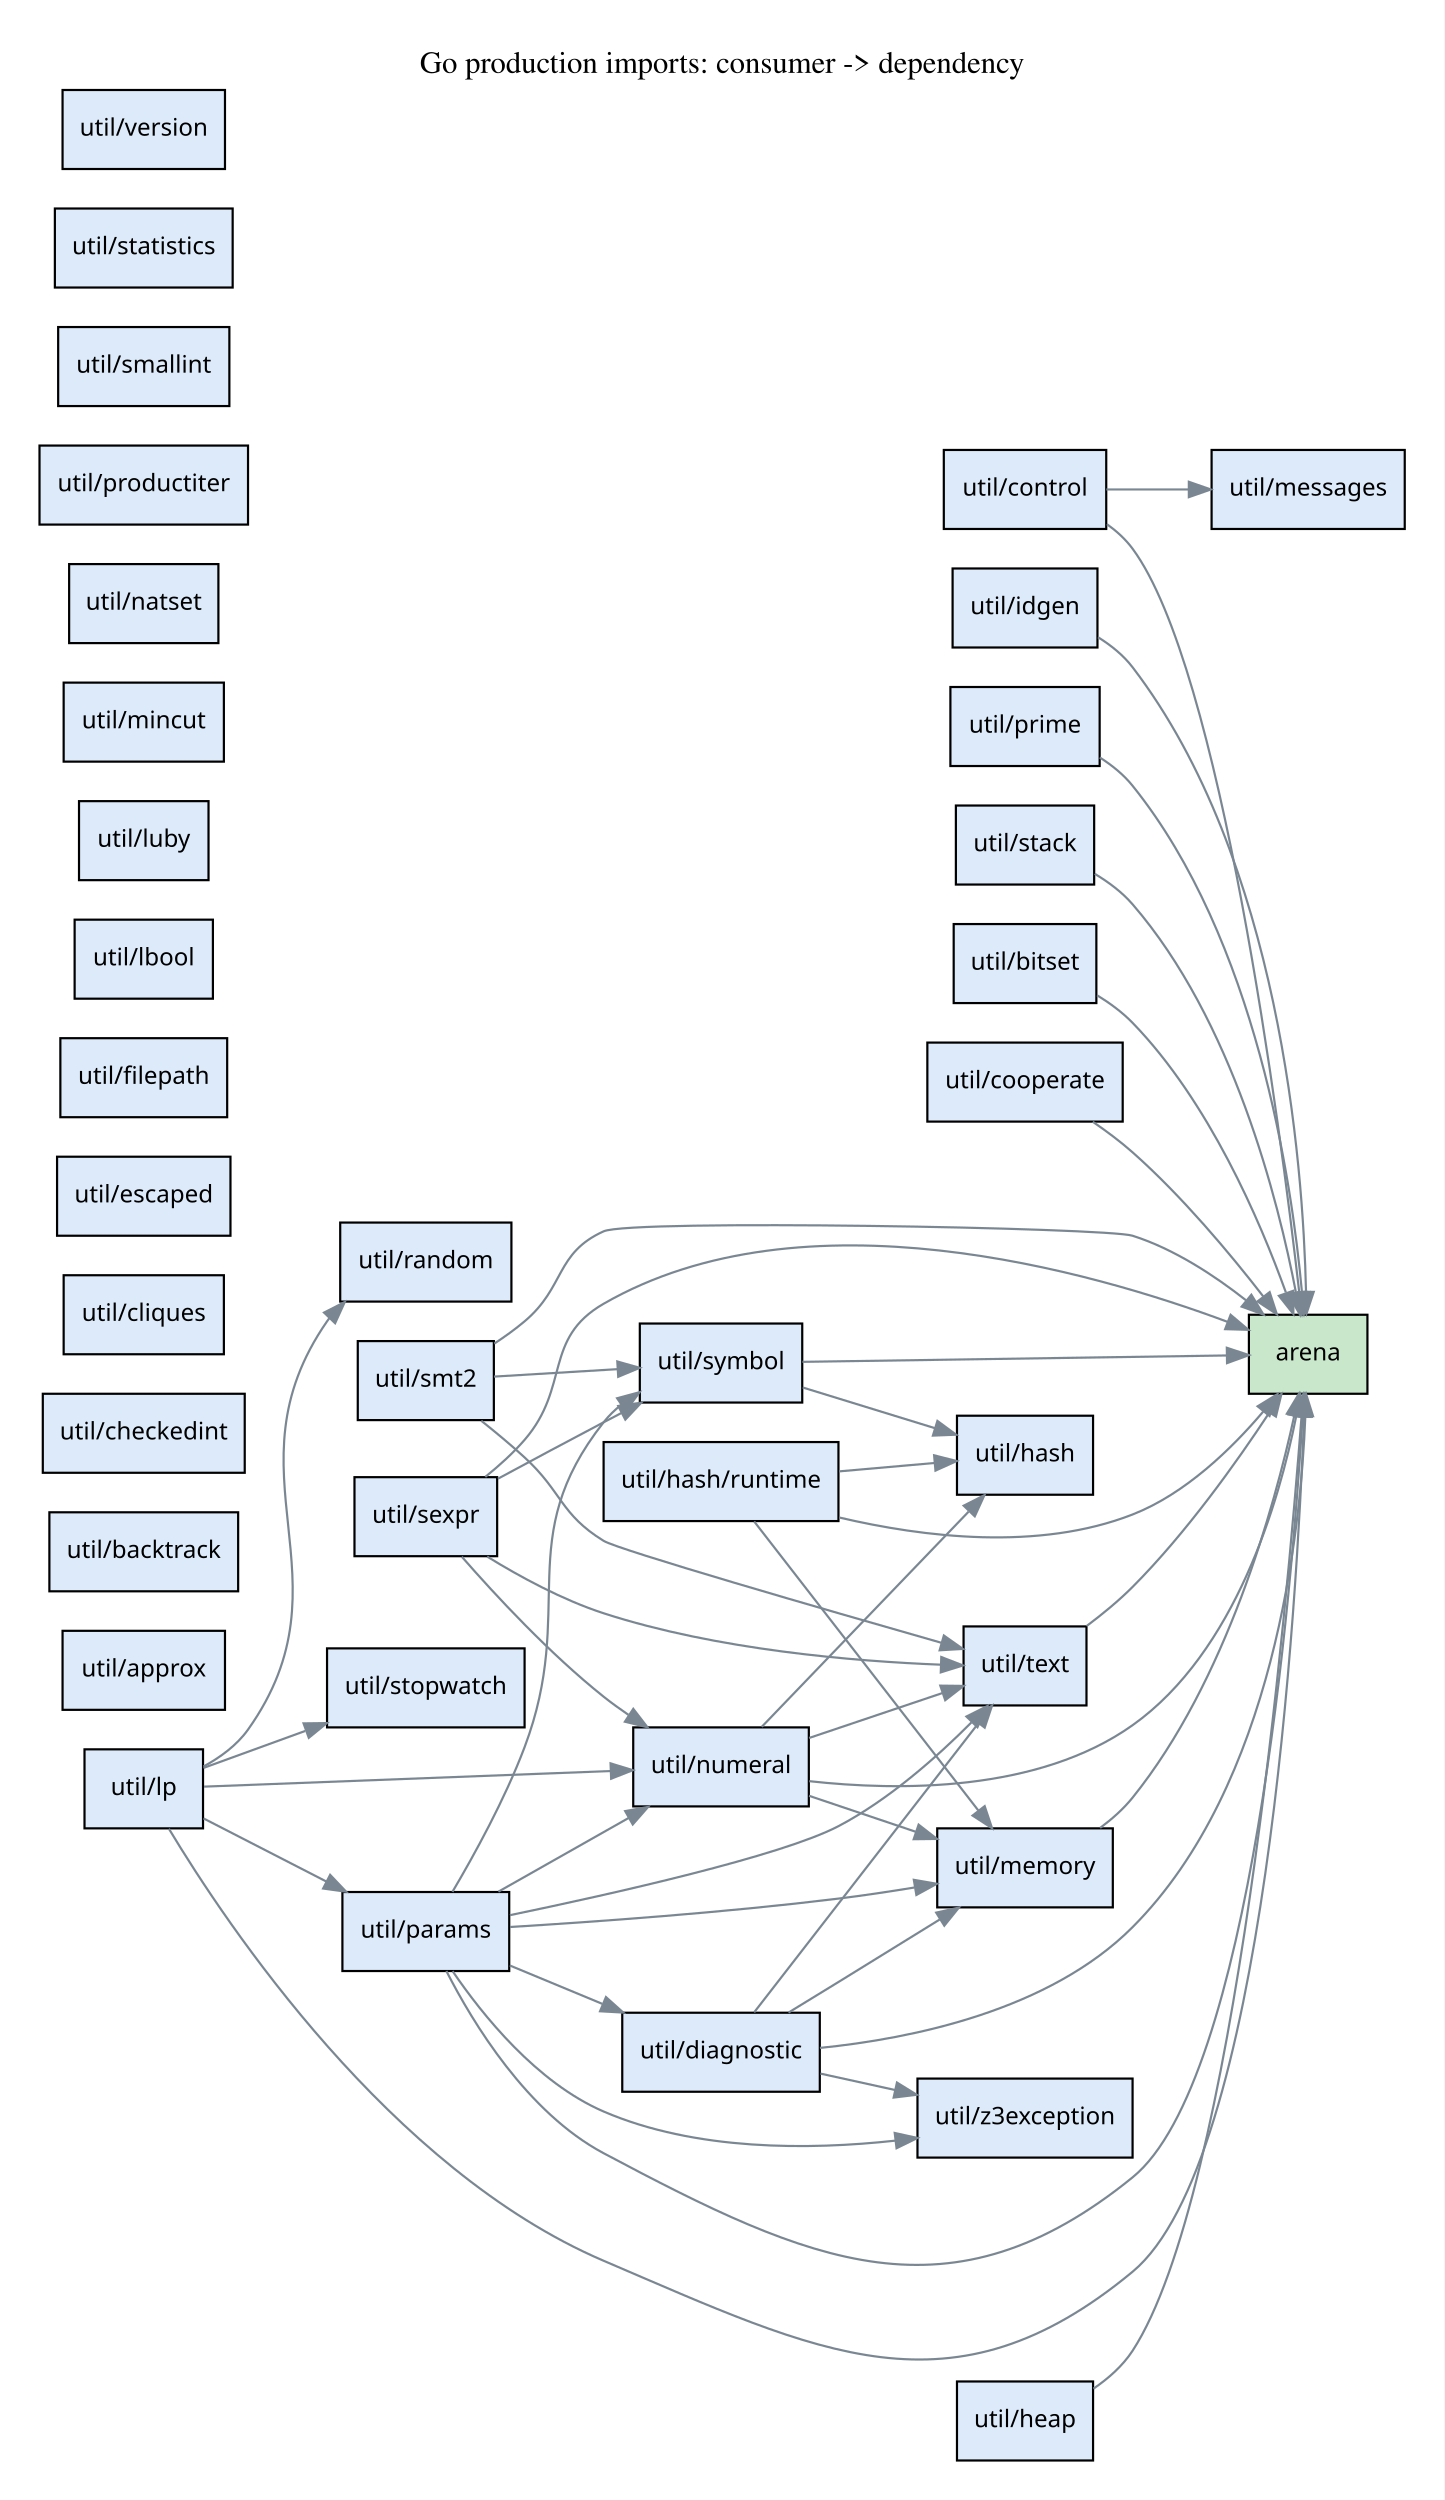
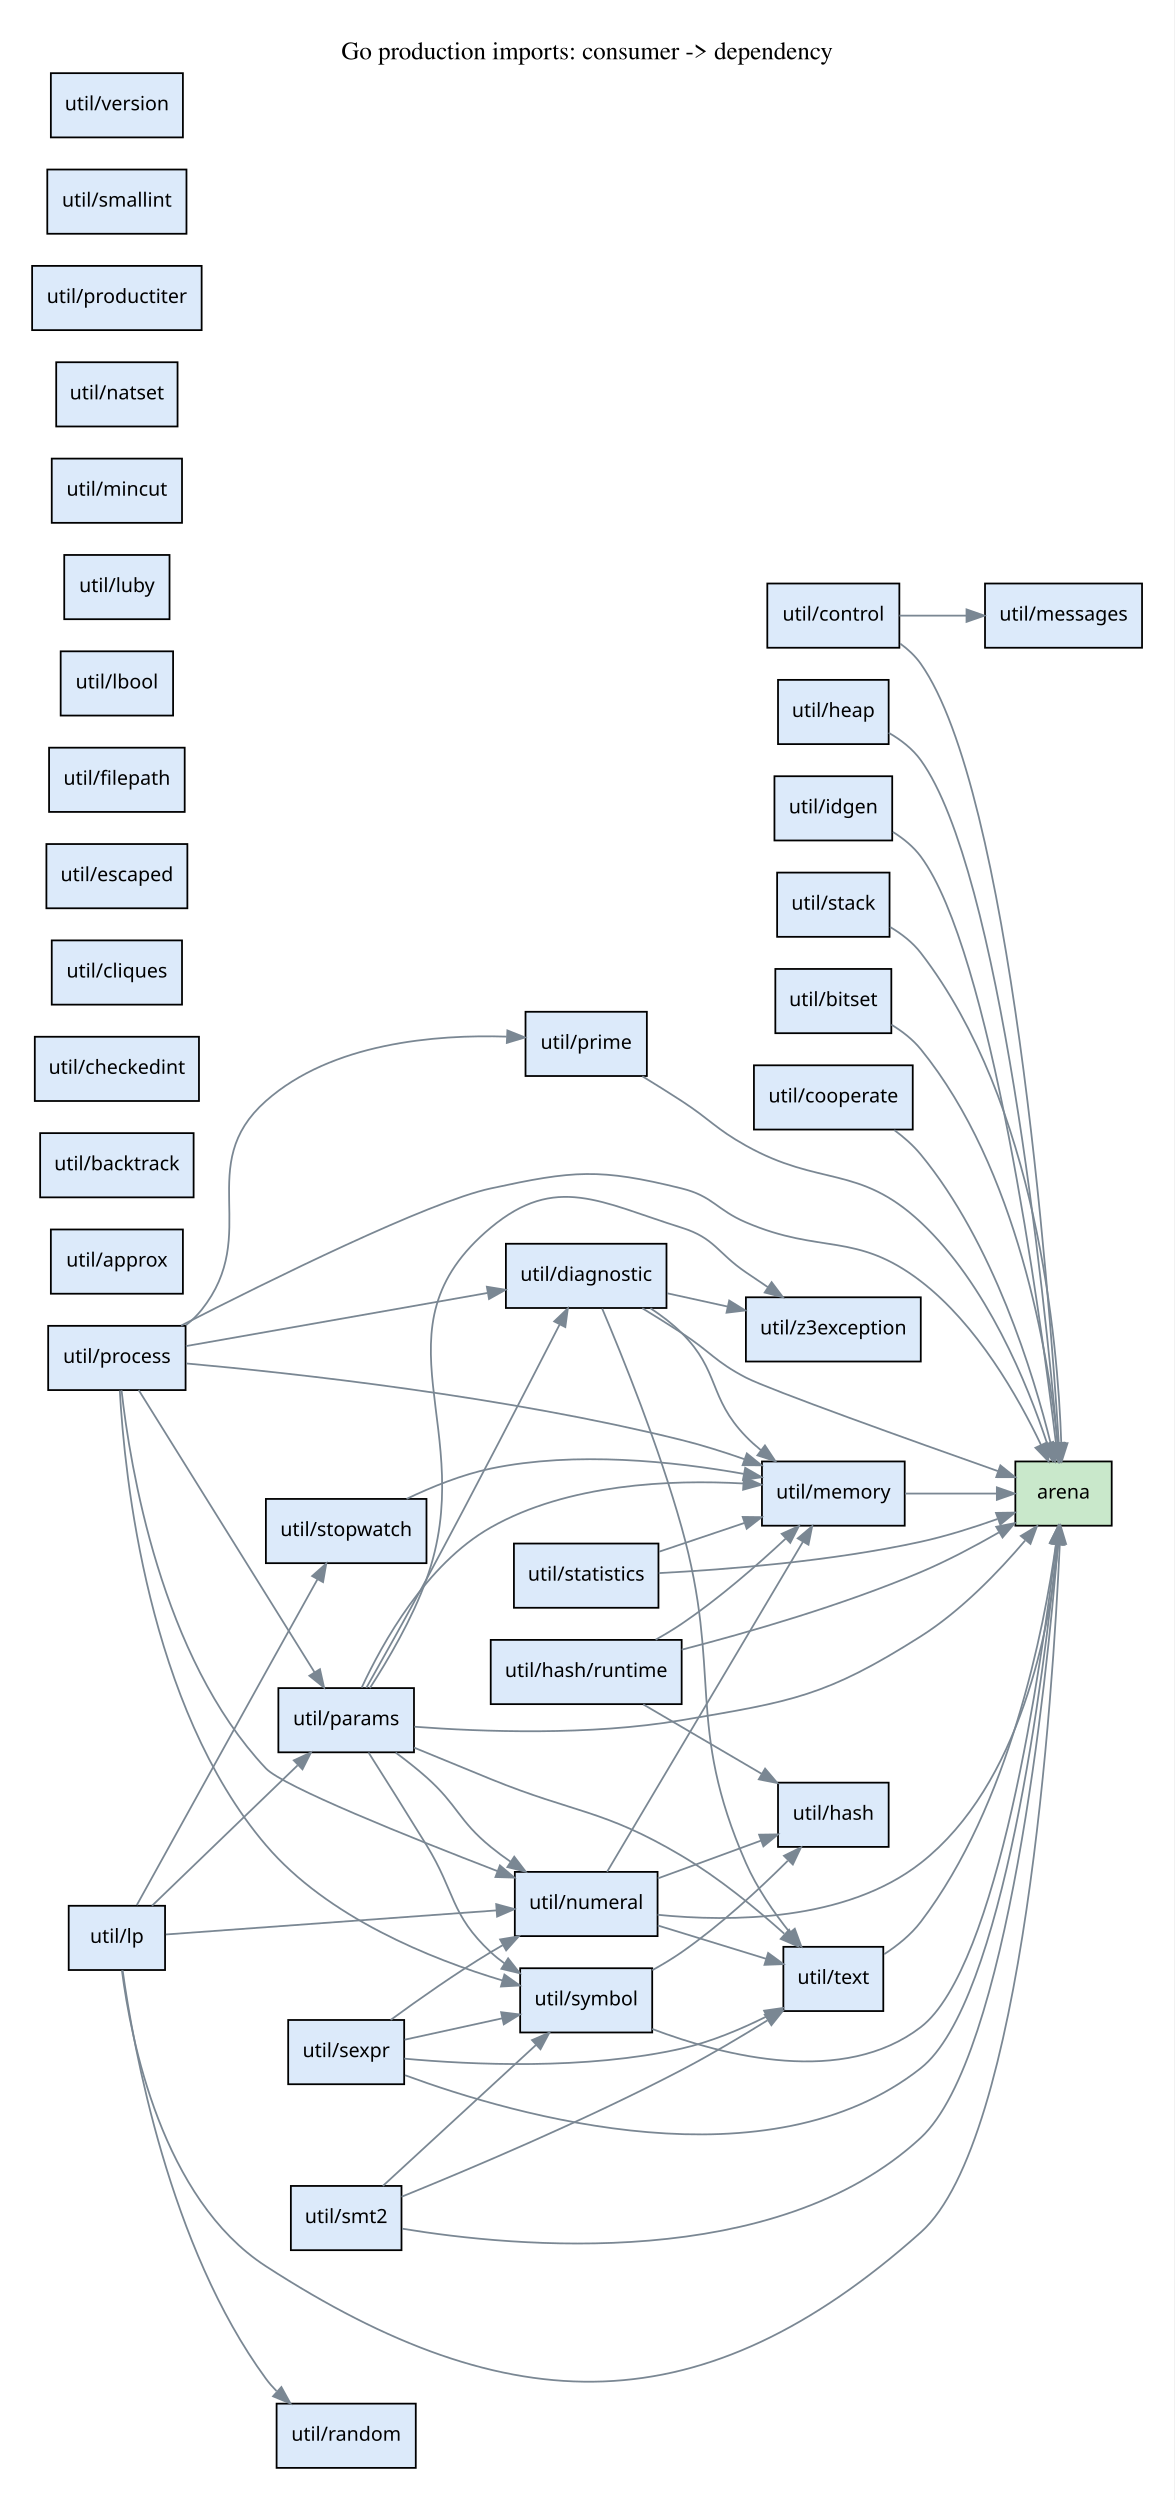
- <svg xmlns="http://www.w3.org/2000/svg" width="658pt" height="1139pt" viewBox="0.00 0.00 658.00 1139.00">
-   <g id="graph0" class="graph" transform="scale(1 1) rotate(0) translate(18 1121)">
-     <polygon fill="white" stroke="transparent" points="-18,18 -18,-1121 640,-1121 640,18 -18,18" />
-     <text text-anchor="middle" x="311" y="-1087.8" font-family="Times,serif" font-size="14.00">Go production imports: consumer -&gt; dependency</text>
+ <svg xmlns="http://www.w3.org/2000/svg" width="658pt" height="1401pt" viewBox="0.00 0.00 658.00 1401.00">
+   <g id="graph0" class="graph" transform="scale(1 1) rotate(0) translate(18 1383)">
+     <polygon fill="white" stroke="transparent" points="-18,18 -18,-1383 640,-1383 640,18 -18,18" />
+     <text text-anchor="middle" x="311" y="-1349.8" font-family="Times,serif" font-size="14.00">Go production imports: consumer -&gt; dependency</text>
    <g id="node1" class="node">
-       <polygon fill="#c9e8cb" stroke="black" points="605,-522 551,-522 551,-486 605,-486 605,-522" />
-       <text text-anchor="middle" x="578" y="-501.2" font-family="sans-serif" font-size="11.00">arena</text>
+       <polygon fill="#c9e8cb" stroke="black" points="605,-564 551,-564 551,-528 605,-528 605,-564" />
+       <text text-anchor="middle" x="578" y="-543.2" font-family="sans-serif" font-size="11.00">arena</text>
    </g>
    <g id="node2" class="node">
-       <polygon fill="#dceafa" stroke="black" points="84.5,-378 10.5,-378 10.5,-342 84.5,-342 84.5,-378" />
-       <text text-anchor="middle" x="47.5" y="-357.2" font-family="sans-serif" font-size="11.00">util/approx</text>
+       <polygon fill="#dceafa" stroke="black" points="84.5,-694 10.5,-694 10.5,-658 84.5,-658 84.5,-694" />
+       <text text-anchor="middle" x="47.5" y="-673.2" font-family="sans-serif" font-size="11.00">util/approx</text>
    </g>
    <g id="node3" class="node">
-       <polygon fill="#dceafa" stroke="black" points="90.5,-432 4.5,-432 4.5,-396 90.5,-396 90.5,-432" />
-       <text text-anchor="middle" x="47.5" y="-411.2" font-family="sans-serif" font-size="11.00">util/backtrack</text>
+       <polygon fill="#dceafa" stroke="black" points="90.5,-748 4.5,-748 4.5,-712 90.5,-712 90.5,-748" />
+       <text text-anchor="middle" x="47.5" y="-727.2" font-family="sans-serif" font-size="11.00">util/backtrack</text>
    </g>
    <g id="node4" class="node">
-       <polygon fill="#dceafa" stroke="black" points="481.5,-700 416.5,-700 416.5,-664 481.5,-664 481.5,-700" />
-       <text text-anchor="middle" x="449" y="-679.2" font-family="sans-serif" font-size="11.00">util/bitset</text>
+       <polygon fill="#dceafa" stroke="black" points="481.5,-840 416.5,-840 416.5,-804 481.5,-804 481.5,-840" />
+       <text text-anchor="middle" x="449" y="-819.2" font-family="sans-serif" font-size="11.00">util/bitset</text>
    </g>
    <g id="edge1" class="edge">
-       <path fill="none" stroke="#7a8793" d="M481.82,-667.56C487.64,-664 493.34,-659.8 498,-655 532.76,-619.17 556.02,-564.97 567.84,-532.18" />
-       <polygon fill="#7a8793" stroke="#7a8793" points="571.28,-532.94 571.27,-522.34 564.67,-530.63 571.28,-532.94" />
+       <path fill="none" stroke="#7a8793" d="M481.52,-808.79C487.64,-805.06 493.54,-800.49 498,-795 552.25,-728.29 569.48,-623.82 574.76,-574.11" />
+       <polygon fill="#7a8793" stroke="#7a8793" points="578.25,-574.38 575.74,-564.09 571.29,-573.7 578.25,-574.38" />
    </g>
    <g id="node5" class="node">
-       <polygon fill="#dceafa" stroke="black" points="93.5,-486 1.5,-486 1.5,-450 93.5,-450 93.5,-486" />
-       <text text-anchor="middle" x="47.5" y="-465.2" font-family="sans-serif" font-size="11.00">util/checkedint</text>
+       <polygon fill="#dceafa" stroke="black" points="93.5,-802 1.5,-802 1.5,-766 93.5,-766 93.5,-802" />
+       <text text-anchor="middle" x="47.5" y="-781.2" font-family="sans-serif" font-size="11.00">util/checkedint</text>
    </g>
    <g id="node6" class="node">
-       <polygon fill="#dceafa" stroke="black" points="84,-540 11,-540 11,-504 84,-504 84,-540" />
-       <text text-anchor="middle" x="47.5" y="-519.2" font-family="sans-serif" font-size="11.00">util/cliques</text>
+       <polygon fill="#dceafa" stroke="black" points="84,-856 11,-856 11,-820 84,-820 84,-856" />
+       <text text-anchor="middle" x="47.5" y="-835.2" font-family="sans-serif" font-size="11.00">util/cliques</text>
    </g>
    <g id="node7" class="node">
-       <polygon fill="#dceafa" stroke="black" points="486,-916 412,-916 412,-880 486,-880 486,-916" />
-       <text text-anchor="middle" x="449" y="-895.2" font-family="sans-serif" font-size="11.00">util/control</text>
+       <polygon fill="#dceafa" stroke="black" points="486,-1056 412,-1056 412,-1020 486,-1020 486,-1056" />
+       <text text-anchor="middle" x="449" y="-1035.2" font-family="sans-serif" font-size="11.00">util/control</text>
    </g>
    <g id="edge2" class="edge">
-       <path fill="none" stroke="#7a8793" d="M486.3,-882.2C490.74,-879.03 494.82,-875.31 498,-871 538.18,-816.5 565.18,-608.7 573.92,-532.35" />
-       <polygon fill="#7a8793" stroke="#7a8793" points="577.44,-532.41 575.08,-522.08 570.48,-531.62 577.44,-532.41" />
+       <path fill="none" stroke="#7a8793" d="M486.47,-1022.33C490.89,-1019.13 494.92,-1015.38 498,-1011 548.28,-939.57 569.62,-664.23 575.34,-574.47" />
+       <polygon fill="#7a8793" stroke="#7a8793" points="578.85,-574.43 575.97,-564.24 571.86,-574 578.85,-574.43" />
    </g>
    <g id="node8" class="node">
-       <polygon fill="#dceafa" stroke="black" points="622,-916 534,-916 534,-880 622,-880 622,-916" />
-       <text text-anchor="middle" x="578" y="-895.2" font-family="sans-serif" font-size="11.00">util/messages</text>
+       <polygon fill="#dceafa" stroke="black" points="622,-1056 534,-1056 534,-1020 622,-1020 622,-1056" />
+       <text text-anchor="middle" x="578" y="-1035.2" font-family="sans-serif" font-size="11.00">util/messages</text>
    </g>
    <g id="edge3" class="edge">
-       <path fill="none" stroke="#7a8793" d="M486.05,-898C497.74,-898 510.97,-898 523.64,-898" />
-       <polygon fill="#7a8793" stroke="#7a8793" points="523.64,-901.5 533.64,-898 523.64,-894.5 523.64,-901.5" />
+       <path fill="none" stroke="#7a8793" d="M486.05,-1038C497.74,-1038 510.97,-1038 523.64,-1038" />
+       <polygon fill="#7a8793" stroke="#7a8793" points="523.64,-1041.5 533.64,-1038 523.64,-1034.5 523.64,-1041.5" />
    </g>
    <g id="node9" class="node">
-       <polygon fill="#dceafa" stroke="black" points="493.5,-646 404.5,-646 404.5,-610 493.5,-610 493.5,-646" />
-       <text text-anchor="middle" x="449" y="-625.2" font-family="sans-serif" font-size="11.00">util/cooperate</text>
+       <polygon fill="#dceafa" stroke="black" points="493.5,-786 404.5,-786 404.5,-750 493.5,-750 493.5,-786" />
+       <text text-anchor="middle" x="449" y="-765.2" font-family="sans-serif" font-size="11.00">util/cooperate</text>
    </g>
    <g id="edge4" class="edge">
-       <path fill="none" stroke="#7a8793" d="M479.87,-609.92C486.1,-605.66 492.45,-600.91 498,-596 520.52,-576.06 542.51,-549.73 557.54,-530.34" />
-       <polygon fill="#7a8793" stroke="#7a8793" points="560.45,-532.31 563.74,-522.24 554.89,-528.06 560.45,-532.31" />
+       <path fill="none" stroke="#7a8793" d="M483.13,-749.72C488.58,-745.7 493.8,-741.1 498,-736 538.63,-686.62 561.06,-613.4 570.88,-573.82" />
+       <polygon fill="#7a8793" stroke="#7a8793" points="574.3,-574.6 573.22,-564.06 567.49,-572.97 574.3,-574.6" />
    </g>
    <g id="node10" class="node">
-       <polygon fill="#dceafa" stroke="black" points="355.5,-204 265.5,-204 265.5,-168 355.5,-168 355.5,-204" />
-       <text text-anchor="middle" x="310.5" y="-183.2" font-family="sans-serif" font-size="11.00">util/diagnostic</text>
+       <polygon fill="#dceafa" stroke="black" points="355.5,-686 265.5,-686 265.5,-650 355.5,-650 355.5,-686" />
+       <text text-anchor="middle" x="310.5" y="-665.2" font-family="sans-serif" font-size="11.00">util/diagnostic</text>
    </g>
    <g id="edge5" class="edge">
-       <path fill="none" stroke="#7a8793" d="M355.56,-187.97C397.64,-192.21 460.11,-205 498,-243 562.43,-307.6 574.62,-422.86 576.72,-475.89" />
-       <polygon fill="#7a8793" stroke="#7a8793" points="573.22,-476.03 577.02,-485.92 580.21,-475.82 573.22,-476.03" />
+       <path fill="none" stroke="#7a8793" d="M341.95,-649.86C349.23,-645.41 356.93,-640.6 364,-636 380.32,-625.37 382.72,-619.99 400,-611 412.91,-604.29 493.31,-575.53 541.2,-558.6" />
+       <polygon fill="#7a8793" stroke="#7a8793" points="542.62,-561.81 550.88,-555.18 540.29,-555.21 542.62,-561.81" />
    </g>
    <g id="node11" class="node">
-       <polygon fill="#dceafa" stroke="black" points="489,-288 409,-288 409,-252 489,-252 489,-288" />
-       <text text-anchor="middle" x="449" y="-267.2" font-family="sans-serif" font-size="11.00">util/memory</text>
+       <polygon fill="#dceafa" stroke="black" points="489,-564 409,-564 409,-528 489,-528 489,-564" />
+       <text text-anchor="middle" x="449" y="-543.2" font-family="sans-serif" font-size="11.00">util/memory</text>
    </g>
    <g id="edge6" class="edge">
-       <path fill="none" stroke="#7a8793" d="M341.23,-204.07C348.67,-208.61 356.63,-213.47 364,-218 379.13,-227.29 395.76,-237.57 410.2,-246.52" />
-       <polygon fill="#7a8793" stroke="#7a8793" points="408.53,-249.61 418.87,-251.9 412.22,-243.66 408.53,-249.61" />
+       <path fill="none" stroke="#7a8793" d="M346.52,-649.84C352.73,-645.77 358.85,-641.11 364,-636 385.54,-614.63 378.9,-599.8 400,-578 402.59,-575.32 405.44,-572.75 408.42,-570.31" />
+       <polygon fill="#7a8793" stroke="#7a8793" points="410.68,-572.99 416.53,-564.15 406.44,-567.41 410.68,-572.99" />
    </g>
    <g id="node12" class="node">
-       <polygon fill="#dceafa" stroke="black" points="477,-380 421,-380 421,-344 477,-344 477,-380" />
-       <text text-anchor="middle" x="449" y="-359.2" font-family="sans-serif" font-size="11.00">util/text</text>
+       <polygon fill="#dceafa" stroke="black" points="477,-292 421,-292 421,-256 477,-256 477,-292" />
+       <text text-anchor="middle" x="449" y="-271.2" font-family="sans-serif" font-size="11.00">util/text</text>
    </g>
    <g id="edge7" class="edge">
-       <path fill="none" stroke="#7a8793" d="M325.59,-204.17C349.87,-235.48 399.67,-299.68 427.69,-335.81" />
-       <polygon fill="#7a8793" stroke="#7a8793" points="425.09,-338.17 433.98,-343.93 430.62,-333.88 425.09,-338.17" />
+       <path fill="none" stroke="#7a8793" d="M319.47,-649.63C330.75,-623.02 351.4,-572.03 364,-527 386.92,-445.07 365.88,-416.93 400,-339 406.11,-325.04 415.68,-311.22 424.67,-299.94" />
+       <polygon fill="#7a8793" stroke="#7a8793" points="427.39,-302.15 431.06,-292.21 421.99,-297.69 427.39,-302.15" />
    </g>
    <g id="node13" class="node">
-       <polygon fill="#dceafa" stroke="black" points="498,-174 400,-174 400,-138 498,-138 498,-174" />
-       <text text-anchor="middle" x="449" y="-153.2" font-family="sans-serif" font-size="11.00">util/z3exception</text>
+       <polygon fill="#dceafa" stroke="black" points="498,-656 400,-656 400,-620 498,-620 498,-656" />
+       <text text-anchor="middle" x="449" y="-635.2" font-family="sans-serif" font-size="11.00">util/z3exception</text>
    </g>
    <g id="edge8" class="edge">
-       <path fill="none" stroke="#7a8793" d="M355.82,-176.26C366.66,-173.88 378.41,-171.29 389.79,-168.79" />
-       <polygon fill="#7a8793" stroke="#7a8793" points="390.65,-172.19 399.66,-166.62 389.14,-165.35 390.65,-172.19" />
+       <path fill="none" stroke="#7a8793" d="M355.82,-658.26C366.66,-655.88 378.41,-653.29 389.79,-650.79" />
+       <polygon fill="#7a8793" stroke="#7a8793" points="390.65,-654.19 399.66,-648.62 389.14,-647.35 390.65,-654.19" />
    </g>
    <g id="edge19" class="edge">
-       <path fill="none" stroke="#7a8793" d="M483.22,-288.21C488.66,-292.23 493.85,-296.85 498,-302 540.79,-355.16 562.59,-434.28 571.67,-475.97" />
-       <polygon fill="#7a8793" stroke="#7a8793" points="568.29,-476.89 573.76,-485.97 575.14,-475.46 568.29,-476.89" />
-     </g>
-     <g id="edge42" class="edge">
-       <path fill="none" stroke="#7a8793" d="M477.02,-380.15C484.18,-385.51 491.68,-391.66 498,-398 522.46,-422.54 545.55,-455 560.37,-477.5" />
-       <polygon fill="#7a8793" stroke="#7a8793" points="557.44,-479.41 565.82,-485.89 563.31,-475.6 557.44,-479.41" />
+       <path fill="none" stroke="#7a8793" d="M489.14,-546C505.52,-546 524.45,-546 540.54,-546" />
+       <polygon fill="#7a8793" stroke="#7a8793" points="540.64,-549.5 550.64,-546 540.64,-542.5 540.64,-549.5" />
+     </g>
+     <g id="edge52" class="edge">
+       <path fill="none" stroke="#7a8793" d="M477.49,-287.87C484.99,-292.74 492.54,-298.83 498,-306 547.88,-371.56 567.09,-470.09 573.79,-517.93" />
+       <polygon fill="#7a8793" stroke="#7a8793" points="570.32,-518.43 575.1,-527.88 577.26,-517.51 570.32,-518.43" />
    </g>
    <g id="node14" class="node">
-       <polygon fill="#dceafa" stroke="black" points="87,-594 8,-594 8,-558 87,-558 87,-594" />
-       <text text-anchor="middle" x="47.5" y="-573.2" font-family="sans-serif" font-size="11.00">util/escaped</text>
+       <polygon fill="#dceafa" stroke="black" points="87,-910 8,-910 8,-874 87,-874 87,-910" />
+       <text text-anchor="middle" x="47.5" y="-889.2" font-family="sans-serif" font-size="11.00">util/escaped</text>
    </g>
    <g id="node15" class="node">
-       <polygon fill="#dceafa" stroke="black" points="85.5,-648 9.5,-648 9.5,-612 85.5,-612 85.5,-648" />
-       <text text-anchor="middle" x="47.5" y="-627.2" font-family="sans-serif" font-size="11.00">util/filepath</text>
+       <polygon fill="#dceafa" stroke="black" points="85.5,-964 9.5,-964 9.5,-928 85.5,-928 85.5,-964" />
+       <text text-anchor="middle" x="47.5" y="-943.2" font-family="sans-serif" font-size="11.00">util/filepath</text>
    </g>
    <g id="node16" class="node">
-       <polygon fill="#dceafa" stroke="black" points="480,-476 418,-476 418,-440 480,-440 480,-476" />
-       <text text-anchor="middle" x="449" y="-455.2" font-family="sans-serif" font-size="11.00">util/hash</text>
+       <polygon fill="#dceafa" stroke="black" points="480,-384 418,-384 418,-348 480,-348 480,-384" />
+       <text text-anchor="middle" x="449" y="-363.2" font-family="sans-serif" font-size="11.00">util/hash</text>
    </g>
    <g id="node17" class="node">
      <polygon fill="#dceafa" stroke="black" points="364,-464 257,-464 257,-428 364,-428 364,-464" />
      <text text-anchor="middle" x="310.5" y="-443.2" font-family="sans-serif" font-size="11.00">util/hash/runtime</text>
    </g>
    <g id="edge9" class="edge">
-       <path fill="none" stroke="#7a8793" d="M364.36,-429.63C402.73,-420.6 455.2,-414.25 498,-431 522.06,-440.41 543.19,-460.98 557.53,-477.89" />
-       <polygon fill="#7a8793" stroke="#7a8793" points="554.97,-480.29 564,-485.83 560.4,-475.87 554.97,-480.29" />
+       <path fill="none" stroke="#7a8793" d="M364.01,-458.51C401.98,-468.34 454.09,-483.44 498,-502 512.8,-508.26 528.4,-516.55 541.79,-524.24" />
+       <polygon fill="#7a8793" stroke="#7a8793" points="540.27,-527.41 550.67,-529.44 543.81,-521.37 540.27,-527.41" />
    </g>
    <g id="edge11" class="edge">
-       <path fill="none" stroke="#7a8793" d="M325.59,-427.83C349.87,-396.52 399.67,-332.32 427.69,-296.19" />
-       <polygon fill="#7a8793" stroke="#7a8793" points="430.62,-298.12 433.98,-288.07 425.09,-293.83 430.62,-298.12" />
+       <path fill="none" stroke="#7a8793" d="M349.42,-464.11C354.43,-466.9 359.42,-469.9 364,-473 384.9,-487.15 406.34,-505.87 422.33,-520.8" />
+       <polygon fill="#7a8793" stroke="#7a8793" points="420.05,-523.46 429.71,-527.8 424.86,-518.38 420.05,-523.46" />
    </g>
    <g id="edge10" class="edge">
-       <path fill="none" stroke="#7a8793" d="M364.27,-450.64C378.74,-451.91 394.19,-453.27 407.82,-454.47" />
-       <polygon fill="#7a8793" stroke="#7a8793" points="407.58,-457.96 417.85,-455.35 408.2,-450.99 407.58,-457.96" />
+       <path fill="none" stroke="#7a8793" d="M342.47,-427.85C362.16,-416.31 387.81,-401.28 408.89,-388.92" />
+       <polygon fill="#7a8793" stroke="#7a8793" points="410.76,-391.88 417.62,-383.81 407.22,-385.84 410.76,-391.88" />
    </g>
    <g id="node18" class="node">
-       <polygon fill="#dceafa" stroke="black" points="480,-36 418,-36 418,0 480,0 480,-36" />
-       <text text-anchor="middle" x="449" y="-15.2" font-family="sans-serif" font-size="11.00">util/heap</text>
+       <polygon fill="#dceafa" stroke="black" points="480,-1002 418,-1002 418,-966 480,-966 480,-1002" />
+       <text text-anchor="middle" x="449" y="-981.2" font-family="sans-serif" font-size="11.00">util/heap</text>
    </g>
    <g id="edge12" class="edge">
-       <path fill="none" stroke="#7a8793" d="M480.17,-32.72C486.98,-37.36 493.52,-43.12 498,-50 544.49,-121.34 568.29,-387.95 574.99,-475.76" />
-       <polygon fill="#7a8793" stroke="#7a8793" points="571.5,-476.07 575.74,-485.79 578.48,-475.55 571.5,-476.07" />
+       <path fill="none" stroke="#7a8793" d="M480.03,-972.35C486.85,-968.42 493.42,-963.36 498,-957 542.7,-894.93 567.31,-656.95 574.64,-574.4" />
+       <polygon fill="#7a8793" stroke="#7a8793" points="578.14,-574.52 575.52,-564.25 571.17,-573.91 578.14,-574.52" />
    </g>
    <g id="node19" class="node">
-       <polygon fill="#dceafa" stroke="black" points="482,-862 416,-862 416,-826 482,-826 482,-862" />
-       <text text-anchor="middle" x="449" y="-841.2" font-family="sans-serif" font-size="11.00">util/idgen</text>
+       <polygon fill="#dceafa" stroke="black" points="482,-948 416,-948 416,-912 482,-912 482,-948" />
+       <text text-anchor="middle" x="449" y="-927.2" font-family="sans-serif" font-size="11.00">util/idgen</text>
    </g>
    <g id="edge13" class="edge">
-       <path fill="none" stroke="#7a8793" d="M482.26,-830.68C488.19,-827 493.82,-822.47 498,-817 564.98,-729.4 575.67,-591.57 577.03,-532.46" />
-       <polygon fill="#7a8793" stroke="#7a8793" points="580.53,-532.42 577.18,-522.37 573.53,-532.31 580.53,-532.42" />
+       <path fill="none" stroke="#7a8793" d="M482.39,-916.78C488.31,-913.08 493.9,-908.53 498,-903 537.19,-850.15 564.71,-648.79 573.77,-574.1" />
+       <polygon fill="#7a8793" stroke="#7a8793" points="577.26,-574.38 574.97,-564.03 570.31,-573.55 577.26,-574.38" />
    </g>
    <g id="node20" class="node">
-       <polygon fill="#dceafa" stroke="black" points="79,-702 16,-702 16,-666 79,-666 79,-702" />
-       <text text-anchor="middle" x="47.5" y="-681.2" font-family="sans-serif" font-size="11.00">util/lbool</text>
+       <polygon fill="#dceafa" stroke="black" points="79,-1018 16,-1018 16,-982 79,-982 79,-1018" />
+       <text text-anchor="middle" x="47.5" y="-997.2" font-family="sans-serif" font-size="11.00">util/lbool</text>
    </g>
    <g id="node21" class="node">
-       <polygon fill="#dceafa" stroke="black" points="74.5,-324 20.5,-324 20.5,-288 74.5,-288 74.5,-324" />
-       <text text-anchor="middle" x="47.5" y="-303.2" font-family="sans-serif" font-size="11.00">util/lp</text>
+       <polygon fill="#dceafa" stroke="black" points="74.5,-315 20.5,-315 20.5,-279 74.5,-279 74.5,-315" />
+       <text text-anchor="middle" x="47.5" y="-294.2" font-family="sans-serif" font-size="11.00">util/lp</text>
    </g>
    <g id="edge14" class="edge">
-       <path fill="none" stroke="#7a8793" d="M58.94,-287.83C85.35,-243.92 159.71,-132.61 257,-91 355.5,-48.87 415.51,-17.64 498,-86 558.26,-135.94 572.89,-389.68 576.14,-475.55" />
-       <polygon fill="#7a8793" stroke="#7a8793" points="572.64,-475.75 576.5,-485.62 579.64,-475.5 572.64,-475.75" />
+       <path fill="none" stroke="#7a8793" d="M50.33,-278.75C55.28,-240.14 72.82,-150.68 131,-113 268.1,-24.22 376.11,-23.28 498,-132 555.81,-183.56 572.03,-433 575.92,-517.75" />
+       <polygon fill="#7a8793" stroke="#7a8793" points="572.43,-518.08 576.36,-527.92 579.42,-517.78 572.43,-518.08" />
    </g>
    <g id="node22" class="node">
      <polygon fill="#dceafa" stroke="black" points="350.5,-334 270.5,-334 270.5,-298 350.5,-298 350.5,-334" />
      <text text-anchor="middle" x="310.5" y="-313.2" font-family="sans-serif" font-size="11.00">util/numeral</text>
    </g>
    <g id="edge15" class="edge">
-       <path fill="none" stroke="#7a8793" d="M74.96,-307.01C118.31,-308.67 205.1,-312 260.08,-314.11" />
-       <polygon fill="#7a8793" stroke="#7a8793" points="260.17,-317.61 270.3,-314.5 260.44,-310.62 260.17,-317.61" />
+       <path fill="none" stroke="#7a8793" d="M74.96,-298.93C118.31,-302.08 205.1,-308.4 260.08,-312.4" />
+       <polygon fill="#7a8793" stroke="#7a8793" points="260.07,-315.91 270.3,-313.15 260.58,-308.93 260.07,-315.91" />
    </g>
    <g id="node23" class="node">
-       <polygon fill="#dceafa" stroke="black" points="214,-259 138,-259 138,-223 214,-223 214,-259" />
-       <text text-anchor="middle" x="176" y="-238.2" font-family="sans-serif" font-size="11.00">util/params</text>
+       <polygon fill="#dceafa" stroke="black" points="214,-437 138,-437 138,-401 214,-401 214,-437" />
+       <text text-anchor="middle" x="176" y="-416.2" font-family="sans-serif" font-size="11.00">util/params</text>
    </g>
    <g id="edge16" class="edge">
-       <path fill="none" stroke="#7a8793" d="M74.71,-292.53C90.88,-284.22 112.04,-273.35 130.75,-263.74" />
-       <polygon fill="#7a8793" stroke="#7a8793" points="132.41,-266.82 139.7,-259.14 129.21,-260.59 132.41,-266.82" />
+       <path fill="none" stroke="#7a8793" d="M67.17,-315C88.75,-335.82 124.42,-370.22 148.78,-393.71" />
+       <polygon fill="#7a8793" stroke="#7a8793" points="146.63,-396.5 156.26,-400.92 151.49,-391.46 146.63,-396.5" />
    </g>
    <g id="node24" class="node">
-       <polygon fill="#dceafa" stroke="black" points="215,-564 137,-564 137,-528 215,-528 215,-564" />
-       <text text-anchor="middle" x="176" y="-543.2" font-family="sans-serif" font-size="11.00">util/random</text>
+       <polygon fill="#dceafa" stroke="black" points="215,-36 137,-36 137,0 215,0 215,-36" />
+       <text text-anchor="middle" x="176" y="-15.2" font-family="sans-serif" font-size="11.00">util/random</text>
    </g>
    <g id="edge17" class="edge">
-       <path fill="none" stroke="#7a8793" d="M74.69,-316.16C82.3,-320.31 89.92,-325.85 95,-333 143.78,-401.63 83.05,-449.78 131,-519 131.35,-519.51 131.71,-520.01 132.09,-520.5" />
-       <polygon fill="#7a8793" stroke="#7a8793" points="129.63,-522.99 139.07,-527.79 134.68,-518.14 129.63,-522.99" />
+       <path fill="none" stroke="#7a8793" d="M50.72,-278.82C56.77,-235.42 76.9,-123.86 131,-50 132.78,-47.57 134.8,-45.25 136.97,-43.05" />
+       <polygon fill="#7a8793" stroke="#7a8793" points="139.68,-45.32 144.8,-36.04 135.02,-40.1 139.68,-45.32" />
    </g>
    <g id="node25" class="node">
-       <polygon fill="#dceafa" stroke="black" points="221,-370 131,-370 131,-334 221,-334 221,-370" />
-       <text text-anchor="middle" x="176" y="-349.2" font-family="sans-serif" font-size="11.00">util/stopwatch</text>
+       <polygon fill="#dceafa" stroke="black" points="221,-543 131,-543 131,-507 221,-507 221,-543" />
+       <text text-anchor="middle" x="176" y="-522.2" font-family="sans-serif" font-size="11.00">util/stopwatch</text>
    </g>
    <g id="edge18" class="edge">
-       <path fill="none" stroke="#7a8793" d="M74.71,-315.53C88.14,-320.41 105,-326.54 121.04,-332.38" />
-       <polygon fill="#7a8793" stroke="#7a8793" points="120.3,-335.83 130.89,-335.96 122.69,-329.25 120.3,-335.83" />
+       <path fill="none" stroke="#7a8793" d="M58.65,-315.36C74.2,-343.49 104.87,-398.95 131,-446 140.59,-463.28 151.39,-482.66 159.89,-497.91" />
+       <polygon fill="#7a8793" stroke="#7a8793" points="156.92,-499.78 164.85,-506.81 163.04,-496.37 156.92,-499.78" />
    </g>
    <g id="edge20" class="edge">
-       <path fill="none" stroke="#7a8793" d="M350.71,-309.5C391.36,-304.98 454.88,-304.38 498,-335 544.95,-368.34 564.79,-436.88 572.53,-475.65" />
-       <polygon fill="#7a8793" stroke="#7a8793" points="569.14,-476.55 574.41,-485.74 576.02,-475.27 569.14,-476.55" />
+       <path fill="none" stroke="#7a8793" d="M350.5,-309.96C391.58,-305.85 456.01,-306.11 498,-339 554.21,-383.03 570.44,-472.04 575.12,-517.65" />
+       <polygon fill="#7a8793" stroke="#7a8793" points="571.64,-518.09 576.03,-527.74 578.61,-517.46 571.64,-518.09" />
    </g>
    <g id="edge22" class="edge">
-       <path fill="none" stroke="#7a8793" d="M350.62,-302.82C365.75,-297.72 383.24,-291.82 399.19,-286.45" />
-       <polygon fill="#7a8793" stroke="#7a8793" points="400.52,-289.69 408.88,-283.18 398.28,-283.06 400.52,-289.69" />
+       <path fill="none" stroke="#7a8793" d="M322.21,-334.05C346.07,-374.26 403.72,-471.39 431.92,-518.91" />
+       <polygon fill="#7a8793" stroke="#7a8793" points="429.04,-520.9 437.15,-527.72 435.06,-517.33 429.04,-520.9" />
    </g>
    <g id="edge23" class="edge">
-       <path fill="none" stroke="#7a8793" d="M350.62,-329.18C369.71,-335.62 392.56,-343.32 411.32,-349.64" />
-       <polygon fill="#7a8793" stroke="#7a8793" points="410.4,-353.02 421,-352.9 412.64,-346.39 410.4,-353.02" />
+       <path fill="none" stroke="#7a8793" d="M350.62,-303.96C369.71,-298.09 392.56,-291.06 411.32,-285.29" />
+       <polygon fill="#7a8793" stroke="#7a8793" points="412.47,-288.59 421,-282.31 410.41,-281.9 412.47,-288.59" />
    </g>
    <g id="edge21" class="edge">
-       <path fill="none" stroke="#7a8793" d="M329.07,-334.27C353.02,-359.2 396.07,-403.98 423.28,-432.28" />
-       <polygon fill="#7a8793" stroke="#7a8793" points="421.05,-435.01 430.5,-439.8 426.1,-430.16 421.05,-435.01" />
+       <path fill="none" stroke="#7a8793" d="M350.62,-330.33C368.78,-336.98 390.33,-344.88 408.54,-351.55" />
+       <polygon fill="#7a8793" stroke="#7a8793" points="407.4,-354.85 417.99,-355.01 409.81,-348.28 407.4,-354.85" />
    </g>
    <g id="edge24" class="edge">
-       <path fill="none" stroke="#7a8793" d="M185.37,-222.99C197.46,-199.29 222.24,-158.49 257,-140 351.66,-89.65 414.73,-61.45 498,-129 552.04,-172.84 570.51,-395.37 575.46,-475.34" />
-       <polygon fill="#7a8793" stroke="#7a8793" points="571.99,-475.87 576.07,-485.64 578.97,-475.45 571.99,-475.87" />
+       <path fill="none" stroke="#7a8793" d="M214.21,-415.35C252.17,-412.47 312.63,-410.25 364,-419 426.22,-429.59 444.68,-432.23 498,-466 520.68,-480.36 541.78,-502.37 556.47,-519.68" />
+       <polygon fill="#7a8793" stroke="#7a8793" points="554.06,-522.26 563.14,-527.74 559.46,-517.8 554.06,-522.26" />
    </g>
    <g id="edge25" class="edge">
-       <path fill="none" stroke="#7a8793" d="M214.26,-225.53C227.32,-220.11 242.25,-213.91 256.36,-208.06" />
-       <polygon fill="#7a8793" stroke="#7a8793" points="258.07,-211.14 265.96,-204.07 255.38,-204.67 258.07,-211.14" />
+       <path fill="none" stroke="#7a8793" d="M187.28,-437.12C196.29,-453.08 209.68,-476.99 221,-498 247.93,-547.99 278.28,-606.88 295.53,-640.58" />
+       <polygon fill="#7a8793" stroke="#7a8793" points="292.57,-642.48 300.24,-649.8 298.8,-639.3 292.57,-642.48" />
    </g>
    <g id="edge26" class="edge">
-       <path fill="none" stroke="#7a8793" d="M214.35,-243.06C252.16,-245.36 312.28,-249.63 364,-256 375.23,-257.38 387.26,-259.19 398.6,-261.05" />
-       <polygon fill="#7a8793" stroke="#7a8793" points="398.34,-264.55 408.79,-262.75 399.5,-257.65 398.34,-264.55" />
+       <path fill="none" stroke="#7a8793" d="M184.69,-437.26C196.31,-462.29 220.88,-506.5 257,-527 300.19,-551.51 357.82,-553.92 398.45,-551.66" />
+       <polygon fill="#7a8793" stroke="#7a8793" points="398.9,-555.14 408.65,-550.97 398.43,-548.15 398.9,-555.14" />
    </g>
    <g id="edge29" class="edge">
-       <path fill="none" stroke="#7a8793" d="M214.32,-248.45C261.07,-258.14 338.18,-275.45 364,-289 386.93,-301.04 408.88,-320.49 424.59,-336.28" />
-       <polygon fill="#7a8793" stroke="#7a8793" points="422.3,-338.95 431.78,-343.7 427.33,-334.08 422.3,-338.95" />
+       <path fill="none" stroke="#7a8793" d="M214.01,-403.65C227.53,-398.07 242.95,-391.72 257,-386 304.47,-366.67 319.91,-369.13 364,-343 384.74,-330.71 405.7,-313.51 421.49,-299.35" />
+       <polygon fill="#7a8793" stroke="#7a8793" points="424.22,-301.6 429.25,-292.27 419.5,-296.43 424.22,-301.6" />
    </g>
    <g id="edge30" class="edge">
-       <path fill="none" stroke="#7a8793" d="M188.22,-222.92C201.75,-203.03 226.5,-172.14 257,-159 298.8,-140.99 350.67,-141.43 389.81,-145.71" />
-       <polygon fill="#7a8793" stroke="#7a8793" points="389.63,-149.22 399.98,-146.94 390.47,-142.27 389.63,-149.22" />
+       <path fill="none" stroke="#7a8793" d="M189.29,-437.02C199.31,-452.52 213.05,-475.83 221,-498 251.06,-581.78 188.64,-638 257,-695 293.52,-725.45 318.62,-709.21 364,-695 382.59,-689.18 383.9,-680.96 400,-670 403.98,-667.29 408.16,-664.47 412.33,-661.67" />
+       <polygon fill="#7a8793" stroke="#7a8793" points="414.41,-664.49 420.78,-656.02 410.52,-658.67 414.41,-664.49" />
    </g>
    <g id="edge27" class="edge">
-       <path fill="none" stroke="#7a8793" d="M209.07,-259.16C226.93,-269.26 249.34,-281.95 268.46,-292.77" />
-       <polygon fill="#7a8793" stroke="#7a8793" points="266.83,-295.87 277.26,-297.75 270.28,-289.78 266.83,-295.87" />
+       <path fill="none" stroke="#7a8793" d="M203.71,-400.86C209.58,-396.53 215.64,-391.77 221,-387 238.62,-371.32 238.75,-362.95 257,-348 260.48,-345.15 264.25,-342.36 268.1,-339.7" />
+       <polygon fill="#7a8793" stroke="#7a8793" points="270.18,-342.53 276.61,-334.11 266.33,-336.68 270.18,-342.53" />
    </g>
    <g id="node29" class="node">
-       <polygon fill="#dceafa" stroke="black" points="347.5,-518 273.5,-518 273.5,-482 347.5,-482 347.5,-518" />
-       <text text-anchor="middle" x="310.5" y="-497.2" font-family="sans-serif" font-size="11.00">util/symbol</text>
+       <polygon fill="#dceafa" stroke="black" points="347.5,-280 273.5,-280 273.5,-244 347.5,-244 347.5,-280" />
+       <text text-anchor="middle" x="310.5" y="-259.2" font-family="sans-serif" font-size="11.00">util/symbol</text>
    </g>
    <g id="edge28" class="edge">
-       <path fill="none" stroke="#7a8793" d="M188.13,-259.08C197.95,-275.7 212.06,-301.28 221,-325 244.88,-388.34 215.11,-419.82 257,-473 259.32,-475.95 262.06,-478.61 265.04,-481" />
-       <polygon fill="#7a8793" stroke="#7a8793" points="263.16,-483.96 273.39,-486.72 267.12,-478.18 263.16,-483.96" />
+       <path fill="none" stroke="#7a8793" d="M188.5,-400.93C197.44,-386.84 210.11,-366.74 221,-349 237.28,-322.5 234.3,-310.26 257,-289 259.39,-286.76 262.01,-284.65 264.75,-282.69" />
+       <polygon fill="#7a8793" stroke="#7a8793" points="266.76,-285.56 273.28,-277.21 262.98,-279.67 266.76,-285.56" />
+     </g>
+     <g id="edge49" class="edge">
+       <path fill="none" stroke="#7a8793" d="M209.84,-543.02C223.92,-549.77 240.83,-556.62 257,-560 304.5,-569.94 359.92,-563.99 398.8,-557.04" />
+       <polygon fill="#7a8793" stroke="#7a8793" points="399.62,-560.45 408.8,-555.17 398.33,-553.57 399.62,-560.45" />
    </g>
    <g id="node26" class="node">
-       <polygon fill="#dceafa" stroke="black" points="77,-756 18,-756 18,-720 77,-720 77,-756" />
-       <text text-anchor="middle" x="47.5" y="-735.2" font-family="sans-serif" font-size="11.00">util/luby</text>
+       <polygon fill="#dceafa" stroke="black" points="77,-1072 18,-1072 18,-1036 77,-1036 77,-1072" />
+       <text text-anchor="middle" x="47.5" y="-1051.2" font-family="sans-serif" font-size="11.00">util/luby</text>
    </g>
    <g id="node27" class="node">
-       <polygon fill="#dceafa" stroke="black" points="84,-810 11,-810 11,-774 84,-774 84,-810" />
-       <text text-anchor="middle" x="47.5" y="-789.2" font-family="sans-serif" font-size="11.00">util/mincut</text>
+       <polygon fill="#dceafa" stroke="black" points="84,-1126 11,-1126 11,-1090 84,-1090 84,-1126" />
+       <text text-anchor="middle" x="47.5" y="-1105.2" font-family="sans-serif" font-size="11.00">util/mincut</text>
    </g>
    <g id="node28" class="node">
-       <polygon fill="#dceafa" stroke="black" points="81.5,-864 13.5,-864 13.5,-828 81.5,-828 81.5,-864" />
-       <text text-anchor="middle" x="47.5" y="-843.2" font-family="sans-serif" font-size="11.00">util/natset</text>
+       <polygon fill="#dceafa" stroke="black" points="81.5,-1180 13.5,-1180 13.5,-1144 81.5,-1144 81.5,-1180" />
+       <text text-anchor="middle" x="47.5" y="-1159.2" font-family="sans-serif" font-size="11.00">util/natset</text>
+     </g>
+     <g id="edge50" class="edge">
+       <path fill="none" stroke="#7a8793" d="M347.5,-245.96C388.35,-230.47 454.89,-213.8 498,-247 541.31,-280.35 565.7,-449.79 573.87,-517.75" />
+       <polygon fill="#7a8793" stroke="#7a8793" points="570.4,-518.22 575.04,-527.74 577.35,-517.41 570.4,-518.22" />
+     </g>
+     <g id="edge51" class="edge">
+       <path fill="none" stroke="#7a8793" d="M347.55,-278.91C353.2,-282.02 358.87,-285.43 364,-289 385.62,-304.06 407.49,-324.3 423.48,-340.24" />
+       <polygon fill="#7a8793" stroke="#7a8793" points="421.32,-343.03 430.84,-347.69 426.3,-338.11 421.32,-343.03" />
+     </g>
+     <g id="node30" class="node">
+       <polygon fill="#dceafa" stroke="black" points="344.5,-816 276.5,-816 276.5,-780 344.5,-780 344.5,-816" />
+       <text text-anchor="middle" x="310.5" y="-795.2" font-family="sans-serif" font-size="11.00">util/prime</text>
+     </g>
+     <g id="edge31" class="edge">
+       <path fill="none" stroke="#7a8793" d="M341.95,-779.86C349.23,-775.41 356.93,-770.6 364,-766 380.32,-755.37 383,-750.51 400,-741 441.51,-717.77 463.28,-730.51 498,-698 534.99,-663.37 557.73,-607.51 568.81,-574.02" />
+       <polygon fill="#7a8793" stroke="#7a8793" points="572.18,-574.98 571.88,-564.39 565.51,-572.85 572.18,-574.98" />
+     </g>
+     <g id="node31" class="node">
+       <polygon fill="#dceafa" stroke="black" points="86,-640 9,-640 9,-604 86,-604 86,-640" />
+       <text text-anchor="middle" x="47.5" y="-619.2" font-family="sans-serif" font-size="11.00">util/process</text>
+     </g>
+     <g id="edge32" class="edge">
+       <path fill="none" stroke="#7a8793" d="M83.47,-640.14C133.15,-665.52 222.01,-709.41 257,-717 303.47,-727.09 317.84,-728.43 364,-717 381.56,-712.65 383.37,-705.13 400,-698 442.24,-679.88 461.55,-692.99 498,-665 529.53,-640.79 552.55,-600.24 565.36,-573.3" />
+       <polygon fill="#7a8793" stroke="#7a8793" points="568.61,-574.6 569.61,-564.05 562.25,-571.67 568.61,-574.6" />
+     </g>
+     <g id="edge33" class="edge">
+       <path fill="none" stroke="#7a8793" d="M86.17,-628.64C130.55,-636.46 204.62,-649.51 255.19,-658.43" />
+       <polygon fill="#7a8793" stroke="#7a8793" points="254.83,-661.92 265.29,-660.21 256.05,-655.03 254.83,-661.92" />
+     </g>
+     <g id="edge34" class="edge">
+       <path fill="none" stroke="#7a8793" d="M86.36,-618.92C146.07,-613.53 265.43,-600.53 364,-576 375.51,-573.14 387.64,-569.3 399.01,-565.33" />
+       <polygon fill="#7a8793" stroke="#7a8793" points="400.53,-568.51 408.76,-561.83 398.16,-561.92 400.53,-568.51" />
+     </g>
+     <g id="edge35" class="edge">
+       <path fill="none" stroke="#7a8793" d="M50.11,-603.94C54.82,-561.5 72.19,-454.33 131,-392 140.48,-381.95 211.12,-353.57 260.64,-334.48" />
+       <polygon fill="#7a8793" stroke="#7a8793" points="262.15,-337.64 270.24,-330.79 259.65,-331.11 262.15,-337.64" />
+     </g>
+     <g id="edge36" class="edge">
+       <path fill="none" stroke="#7a8793" d="M59.73,-603.99C82.03,-568.19 132.05,-487.93 158.25,-445.87" />
+       <polygon fill="#7a8793" stroke="#7a8793" points="161.3,-447.6 163.62,-437.27 155.36,-443.9 161.3,-447.6" />
+     </g>
+     <g id="edge38" class="edge">
+       <path fill="none" stroke="#7a8793" d="M49.14,-603.71C51.75,-556.11 64.87,-426.66 131,-349 165.48,-308.51 223.23,-285.22 263.68,-273.11" />
+       <polygon fill="#7a8793" stroke="#7a8793" points="264.67,-276.47 273.31,-270.34 262.73,-269.74 264.67,-276.47" />
+     </g>
+     <g id="edge37" class="edge">
+       <path fill="none" stroke="#7a8793" d="M86.09,-640.27C89.39,-642.88 92.44,-645.78 95,-649 128.85,-691.59 90.27,-729.93 131,-766 167.78,-798.58 226.05,-803.33 265.94,-802.07" />
+       <polygon fill="#7a8793" stroke="#7a8793" points="266.34,-805.56 276.17,-801.61 266.02,-798.56 266.34,-805.56" />
+     </g>
+     <g id="node32" class="node">
+       <polygon fill="#dceafa" stroke="black" points="95,-1234 0,-1234 0,-1198 95,-1198 95,-1234" />
+       <text text-anchor="middle" x="47.5" y="-1213.2" font-family="sans-serif" font-size="11.00">util/productiter</text>
+     </g>
+     <g id="node33" class="node">
+       <polygon fill="#dceafa" stroke="black" points="208.5,-251 143.5,-251 143.5,-215 208.5,-215 208.5,-251" />
+       <text text-anchor="middle" x="176" y="-230.2" font-family="sans-serif" font-size="11.00">util/sexpr</text>
+     </g>
+     <g id="edge39" class="edge">
+       <path fill="none" stroke="#7a8793" d="M208.95,-220.05C271.83,-196.89 412.93,-156.76 498,-224 544.39,-260.66 567.2,-445.88 574.4,-517.59" />
+       <polygon fill="#7a8793" stroke="#7a8793" points="570.93,-518.08 575.39,-527.7 577.9,-517.4 570.93,-518.08" />
+     </g>
+     <g id="edge42" class="edge">
+       <path fill="none" stroke="#7a8793" d="M208.57,-229.34C246.13,-225.89 310.49,-222.88 364,-235 380.34,-238.7 397.29,-245.85 411.65,-253.02" />
+       <polygon fill="#7a8793" stroke="#7a8793" points="410.19,-256.21 420.68,-257.71 413.41,-250 410.19,-256.21" />
    </g>
    <g id="edge40" class="edge">
-       <path fill="none" stroke="#7a8793" d="M347.58,-500.54C398.28,-501.31 490.06,-502.69 540.81,-503.45" />
-       <polygon fill="#7a8793" stroke="#7a8793" points="540.94,-506.96 550.99,-503.61 541.04,-499.96 540.94,-506.96" />
+       <path fill="none" stroke="#7a8793" d="M200.94,-251.04C216.54,-262.47 237.55,-277.26 257,-289 259.19,-290.32 261.45,-291.64 263.75,-292.95" />
+       <polygon fill="#7a8793" stroke="#7a8793" points="262.27,-296.13 272.72,-297.89 265.65,-290 262.27,-296.13" />
    </g>
    <g id="edge41" class="edge">
-       <path fill="none" stroke="#7a8793" d="M347.72,-488.86C366.28,-483.14 388.94,-476.17 408.01,-470.3" />
-       <polygon fill="#7a8793" stroke="#7a8793" points="409.09,-473.63 417.62,-467.35 407.03,-466.94 409.09,-473.63" />
-     </g>
-     <g id="node30" class="node">
-       <polygon fill="#dceafa" stroke="black" points="483,-808 415,-808 415,-772 483,-772 483,-808" />
-       <text text-anchor="middle" x="449" y="-787.2" font-family="sans-serif" font-size="11.00">util/prime</text>
-     </g>
-     <g id="edge31" class="edge">
-       <path fill="none" stroke="#7a8793" d="M483.05,-775.9C488.63,-772.35 493.93,-768.07 498,-763 554.24,-693.06 570.53,-583.38 575.18,-532.14" />
-       <polygon fill="#7a8793" stroke="#7a8793" points="578.68,-532.39 576.01,-522.13 571.7,-531.81 578.68,-532.39" />
-     </g>
-     <g id="node31" class="node">
-       <polygon fill="#dceafa" stroke="black" points="95,-918 0,-918 0,-882 95,-882 95,-918" />
-       <text text-anchor="middle" x="47.5" y="-897.2" font-family="sans-serif" font-size="11.00">util/productiter</text>
-     </g>
-     <g id="node32" class="node">
-       <polygon fill="#dceafa" stroke="black" points="208.5,-448 143.5,-448 143.5,-412 208.5,-412 208.5,-448" />
-       <text text-anchor="middle" x="176" y="-427.2" font-family="sans-serif" font-size="11.00">util/sexpr</text>
-     </g>
-     <g id="edge32" class="edge">
-       <path fill="none" stroke="#7a8793" d="M203.1,-448.13C209.37,-453.18 215.77,-458.94 221,-465 241.83,-489.11 229.39,-511.1 257,-527 348.18,-579.49 479.03,-542 541.36,-518.73" />
-       <polygon fill="#7a8793" stroke="#7a8793" points="542.67,-521.98 550.76,-515.14 540.17,-515.44 542.67,-521.98" />
-     </g>
-     <g id="edge35" class="edge">
-       <path fill="none" stroke="#7a8793" d="M203.96,-411.81C218.95,-402.58 238.31,-392.07 257,-386 308.54,-369.27 371.41,-364.1 410.58,-362.57" />
-       <polygon fill="#7a8793" stroke="#7a8793" points="410.85,-366.06 420.73,-362.23 410.62,-359.06 410.85,-366.06" />
-     </g>
-     <g id="edge33" class="edge">
-       <path fill="none" stroke="#7a8793" d="M192.39,-411.76C207.71,-394.22 232.42,-367.58 257,-348 260.57,-345.16 264.42,-342.37 268.34,-339.7" />
-       <polygon fill="#7a8793" stroke="#7a8793" points="270.52,-342.45 276.99,-334.06 266.7,-336.59 270.52,-342.45" />
-     </g>
-     <g id="edge34" class="edge">
-       <path fill="none" stroke="#7a8793" d="M208.85,-447.29C223.49,-455.19 241.09,-464.63 257,-473 259.68,-474.41 262.44,-475.85 265.23,-477.3" />
-       <polygon fill="#7a8793" stroke="#7a8793" points="263.67,-480.44 274.15,-481.93 266.89,-474.22 263.67,-480.44" />
-     </g>
-     <g id="node33" class="node">
-       <polygon fill="#dceafa" stroke="black" points="86.5,-972 8.5,-972 8.5,-936 86.5,-936 86.5,-972" />
-       <text text-anchor="middle" x="47.5" y="-951.2" font-family="sans-serif" font-size="11.00">util/smallint</text>
+       <path fill="none" stroke="#7a8793" d="M208.74,-239.95C225.14,-243.54 245.47,-247.99 263.56,-251.95" />
+       <polygon fill="#7a8793" stroke="#7a8793" points="262.82,-255.37 273.34,-254.09 264.32,-248.53 262.82,-255.37" />
    </g>
    <g id="node34" class="node">
-       <polygon fill="#dceafa" stroke="black" points="207,-510 145,-510 145,-474 207,-474 207,-510" />
-       <text text-anchor="middle" x="176" y="-489.2" font-family="sans-serif" font-size="11.00">util/smt2</text>
-     </g>
-     <g id="edge36" class="edge">
-       <path fill="none" stroke="#7a8793" d="M207.19,-508.85C211.98,-511.99 216.75,-515.42 221,-519 239.54,-534.63 234.91,-550 257,-560 269.41,-565.62 486.47,-561.66 498,-558 516.93,-551.99 535.41,-539.82 549.73,-528.55" />
-       <polygon fill="#7a8793" stroke="#7a8793" points="552.12,-531.12 557.65,-522.08 547.69,-525.7 552.12,-531.12" />
-     </g>
-     <g id="edge38" class="edge">
-       <path fill="none" stroke="#7a8793" d="M201.26,-473.7C207.82,-468.49 214.81,-462.67 221,-457 238.15,-441.28 237.18,-431.18 257,-419 263.7,-414.88 357.19,-387.87 410.84,-372.56" />
-       <polygon fill="#7a8793" stroke="#7a8793" points="412.02,-375.86 420.68,-369.75 410.1,-369.13 412.02,-375.86" />
-     </g>
-     <g id="edge37" class="edge">
-       <path fill="none" stroke="#7a8793" d="M207.07,-493.82C223.69,-494.82 244.69,-496.09 263.35,-497.21" />
-       <polygon fill="#7a8793" stroke="#7a8793" points="263.24,-500.71 273.43,-497.82 263.66,-493.73 263.24,-500.71" />
+       <polygon fill="#dceafa" stroke="black" points="86.5,-1288 8.5,-1288 8.5,-1252 86.5,-1252 86.5,-1288" />
+       <text text-anchor="middle" x="47.5" y="-1267.2" font-family="sans-serif" font-size="11.00">util/smallint</text>
    </g>
    <g id="node35" class="node">
-       <polygon fill="#dceafa" stroke="black" points="480.5,-754 417.5,-754 417.5,-718 480.5,-718 480.5,-754" />
-       <text text-anchor="middle" x="449" y="-733.2" font-family="sans-serif" font-size="11.00">util/stack</text>
-     </g>
-     <g id="edge39" class="edge">
-       <path fill="none" stroke="#7a8793" d="M480.77,-722.88C487.08,-719.11 493.25,-714.5 498,-709 543.55,-656.34 564.3,-574.56 572.47,-531.95" />
-       <polygon fill="#7a8793" stroke="#7a8793" points="575.93,-532.47 574.28,-522 569.04,-531.22 575.93,-532.47" />
+       <polygon fill="#dceafa" stroke="black" points="207,-158 145,-158 145,-122 207,-122 207,-158" />
+       <text text-anchor="middle" x="176" y="-137.2" font-family="sans-serif" font-size="11.00">util/smt2</text>
+     </g>
+     <g id="edge43" class="edge">
+       <path fill="none" stroke="#7a8793" d="M207.33,-134.06C270.43,-123.62 416.68,-109.65 498,-185 546.89,-230.3 568.46,-439.88 574.85,-517.22" />
+       <polygon fill="#7a8793" stroke="#7a8793" points="571.4,-517.95 575.69,-527.64 578.38,-517.39 571.4,-517.95" />
+     </g>
+     <g id="edge45" class="edge">
+       <path fill="none" stroke="#7a8793" d="M207.03,-151.93C244.44,-167.12 310.02,-194.78 364,-223 380.15,-231.44 397.45,-241.72 412.13,-250.83" />
+       <polygon fill="#7a8793" stroke="#7a8793" points="410.56,-253.98 420.89,-256.33 414.28,-248.05 410.56,-253.98" />
+     </g>
+     <g id="edge44" class="edge">
+       <path fill="none" stroke="#7a8793" d="M196.55,-158C219.25,-178.91 256.84,-213.52 282.37,-237.02" />
+       <polygon fill="#7a8793" stroke="#7a8793" points="280.14,-239.73 289.87,-243.92 284.88,-234.58 280.14,-239.73" />
    </g>
    <g id="node36" class="node">
-       <polygon fill="#dceafa" stroke="black" points="88,-1026 7,-1026 7,-990 88,-990 88,-1026" />
-       <text text-anchor="middle" x="47.5" y="-1005.2" font-family="sans-serif" font-size="11.00">util/statistics</text>
+       <polygon fill="#dceafa" stroke="black" points="480.5,-894 417.5,-894 417.5,-858 480.5,-858 480.5,-894" />
+       <text text-anchor="middle" x="449" y="-873.2" font-family="sans-serif" font-size="11.00">util/stack</text>
+     </g>
+     <g id="edge46" class="edge">
+       <path fill="none" stroke="#7a8793" d="M480.74,-863.56C487.21,-859.72 493.45,-854.91 498,-849 563.01,-764.67 574.79,-632 576.73,-574.33" />
+       <polygon fill="#7a8793" stroke="#7a8793" points="580.24,-574.24 577,-564.15 573.24,-574.06 580.24,-574.24" />
    </g>
    <g id="node37" class="node">
-       <polygon fill="#dceafa" stroke="black" points="84.5,-1080 10.5,-1080 10.5,-1044 84.5,-1044 84.5,-1080" />
-       <text text-anchor="middle" x="47.5" y="-1059.2" font-family="sans-serif" font-size="11.00">util/version</text>
+       <polygon fill="#dceafa" stroke="black" points="351,-518 270,-518 270,-482 351,-482 351,-518" />
+       <text text-anchor="middle" x="310.5" y="-497.2" font-family="sans-serif" font-size="11.00">util/statistics</text>
+     </g>
+     <g id="edge47" class="edge">
+       <path fill="none" stroke="#7a8793" d="M351.21,-501.43C389.25,-503.41 448.08,-508.08 498,-519 512.33,-522.14 527.68,-527.01 541,-531.76" />
+       <polygon fill="#7a8793" stroke="#7a8793" points="540.14,-535.18 550.74,-535.34 542.55,-528.61 540.14,-535.18" />
+     </g>
+     <g id="edge48" class="edge">
+       <path fill="none" stroke="#7a8793" d="M351.35,-513.43C366.34,-518.48 383.55,-524.28 399.26,-529.57" />
+       <polygon fill="#7a8793" stroke="#7a8793" points="398.21,-532.92 408.81,-532.79 400.45,-526.28 398.21,-532.92" />
+     </g>
+     <g id="node38" class="node">
+       <polygon fill="#dceafa" stroke="black" points="84.5,-1342 10.5,-1342 10.5,-1306 84.5,-1306 84.5,-1342" />
+       <text text-anchor="middle" x="47.5" y="-1321.2" font-family="sans-serif" font-size="11.00">util/version</text>
    </g>
  </g>
</svg>
